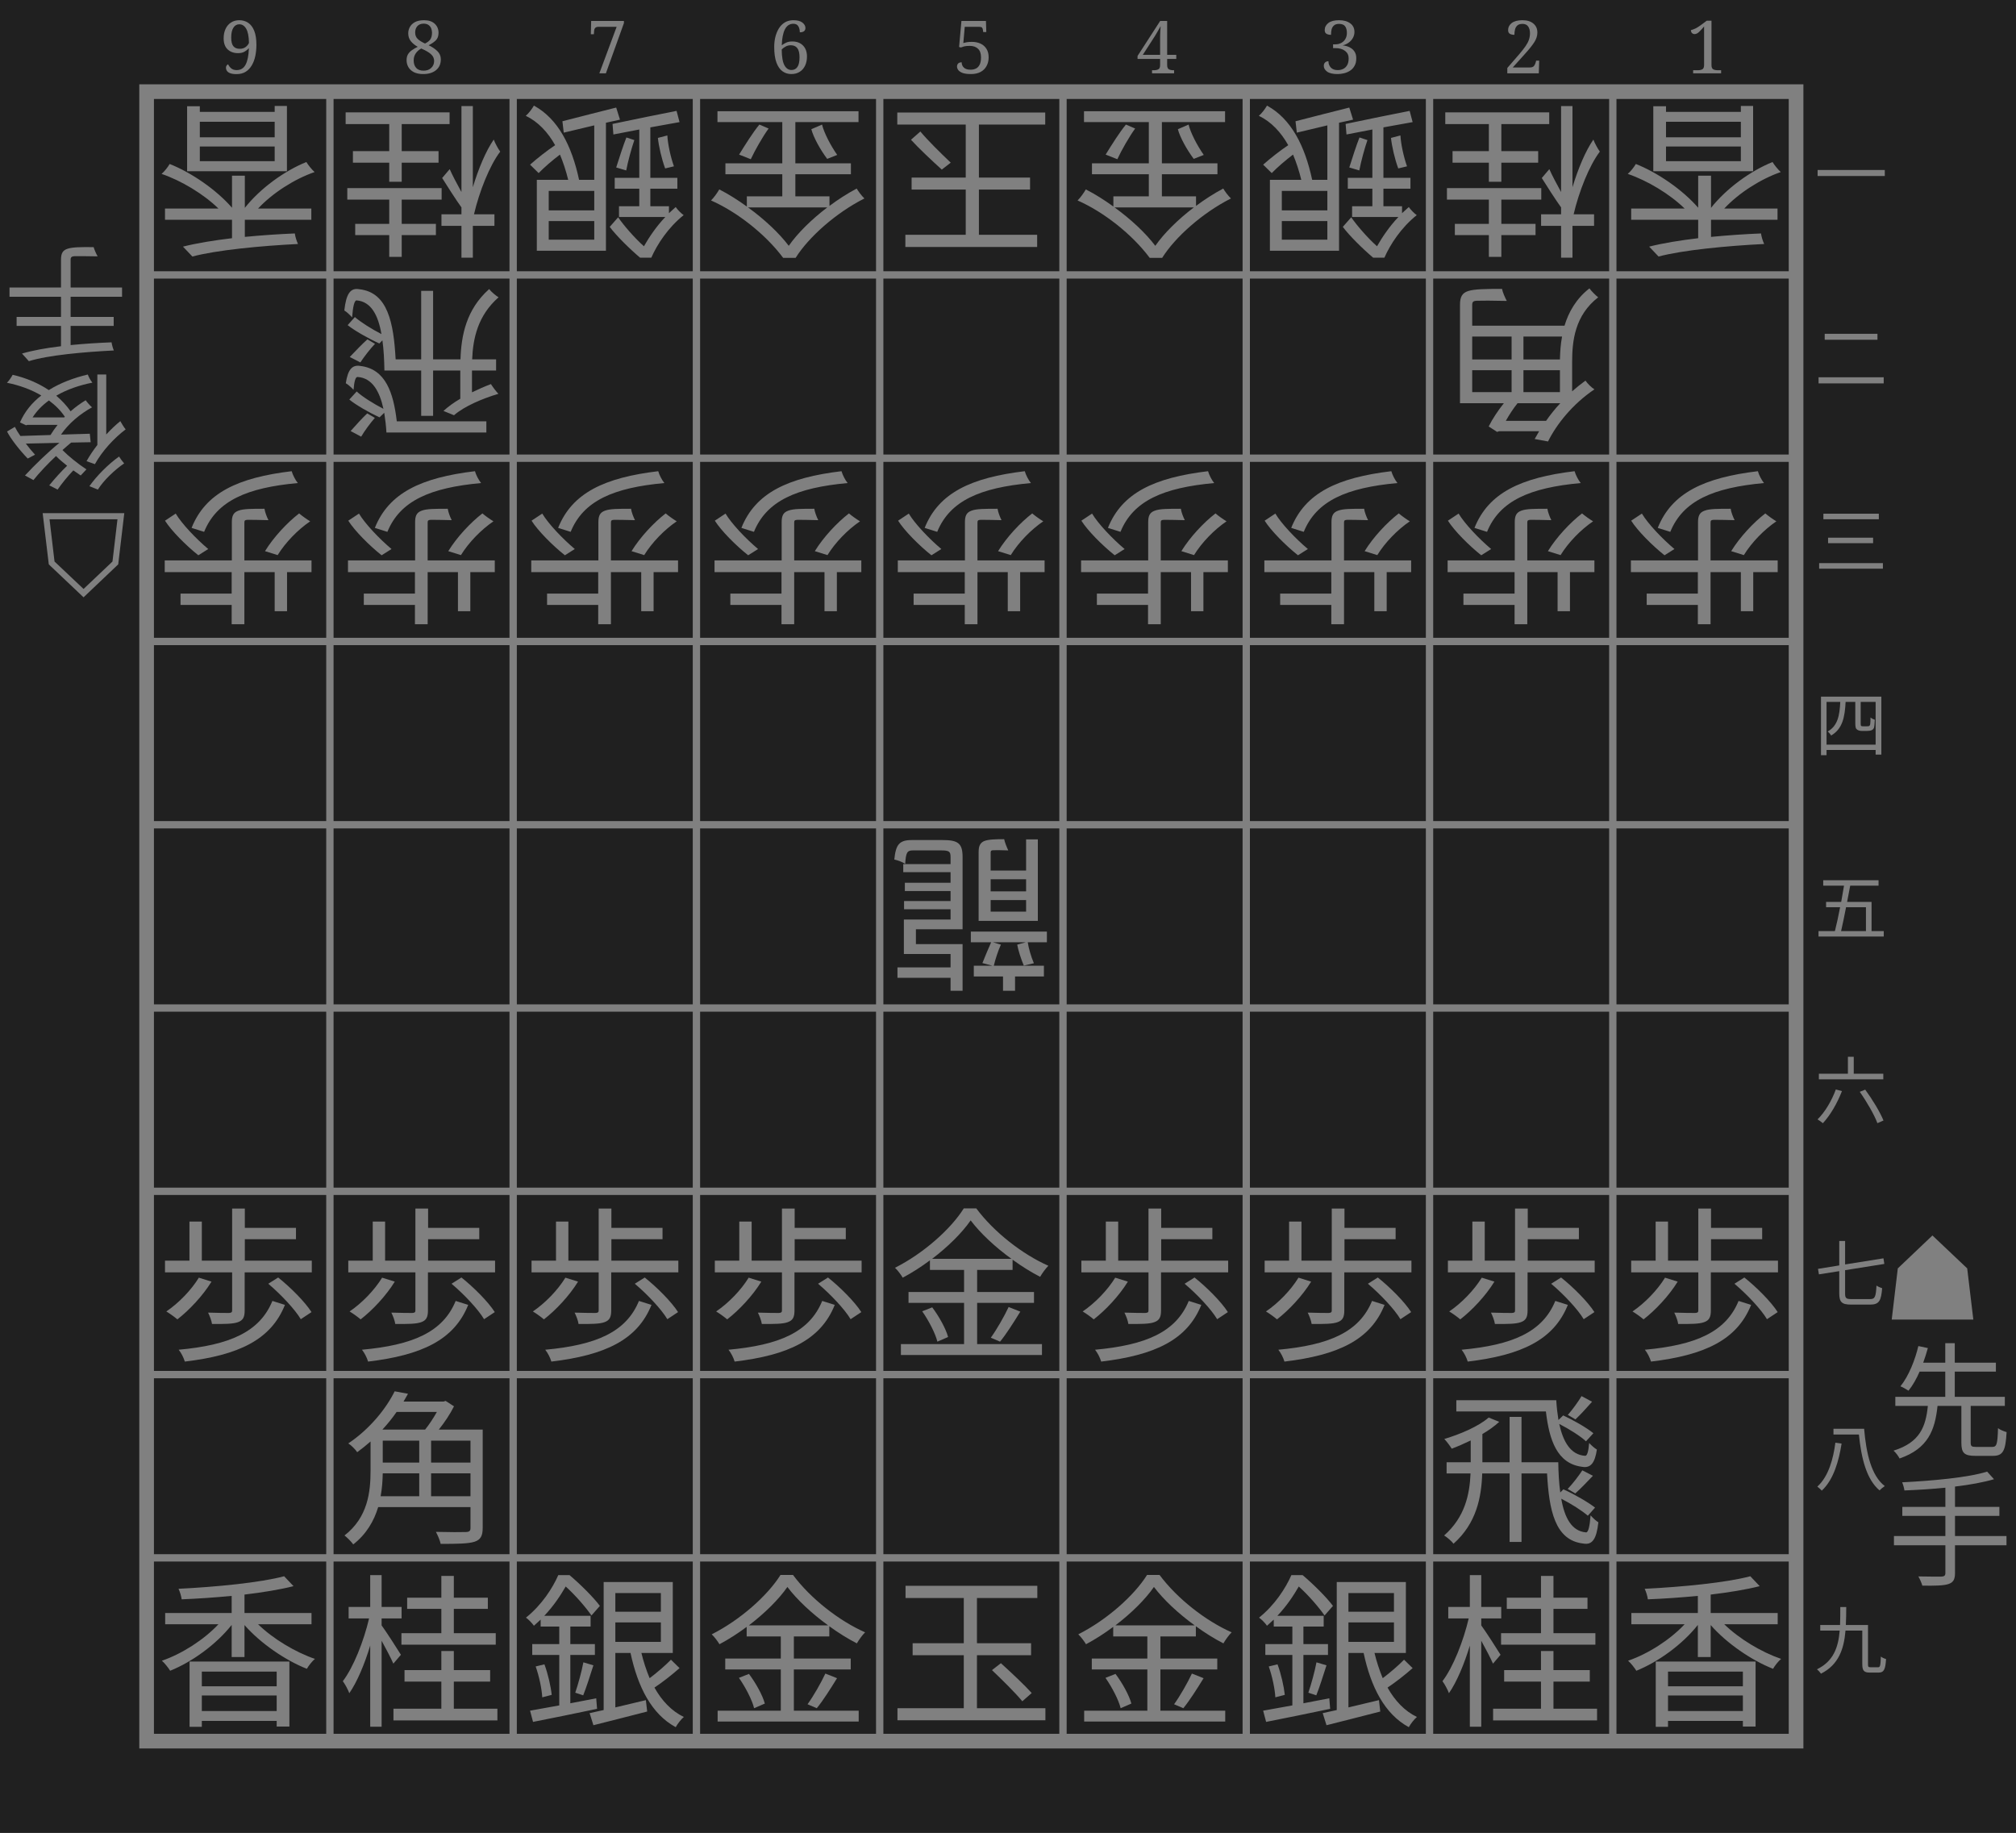
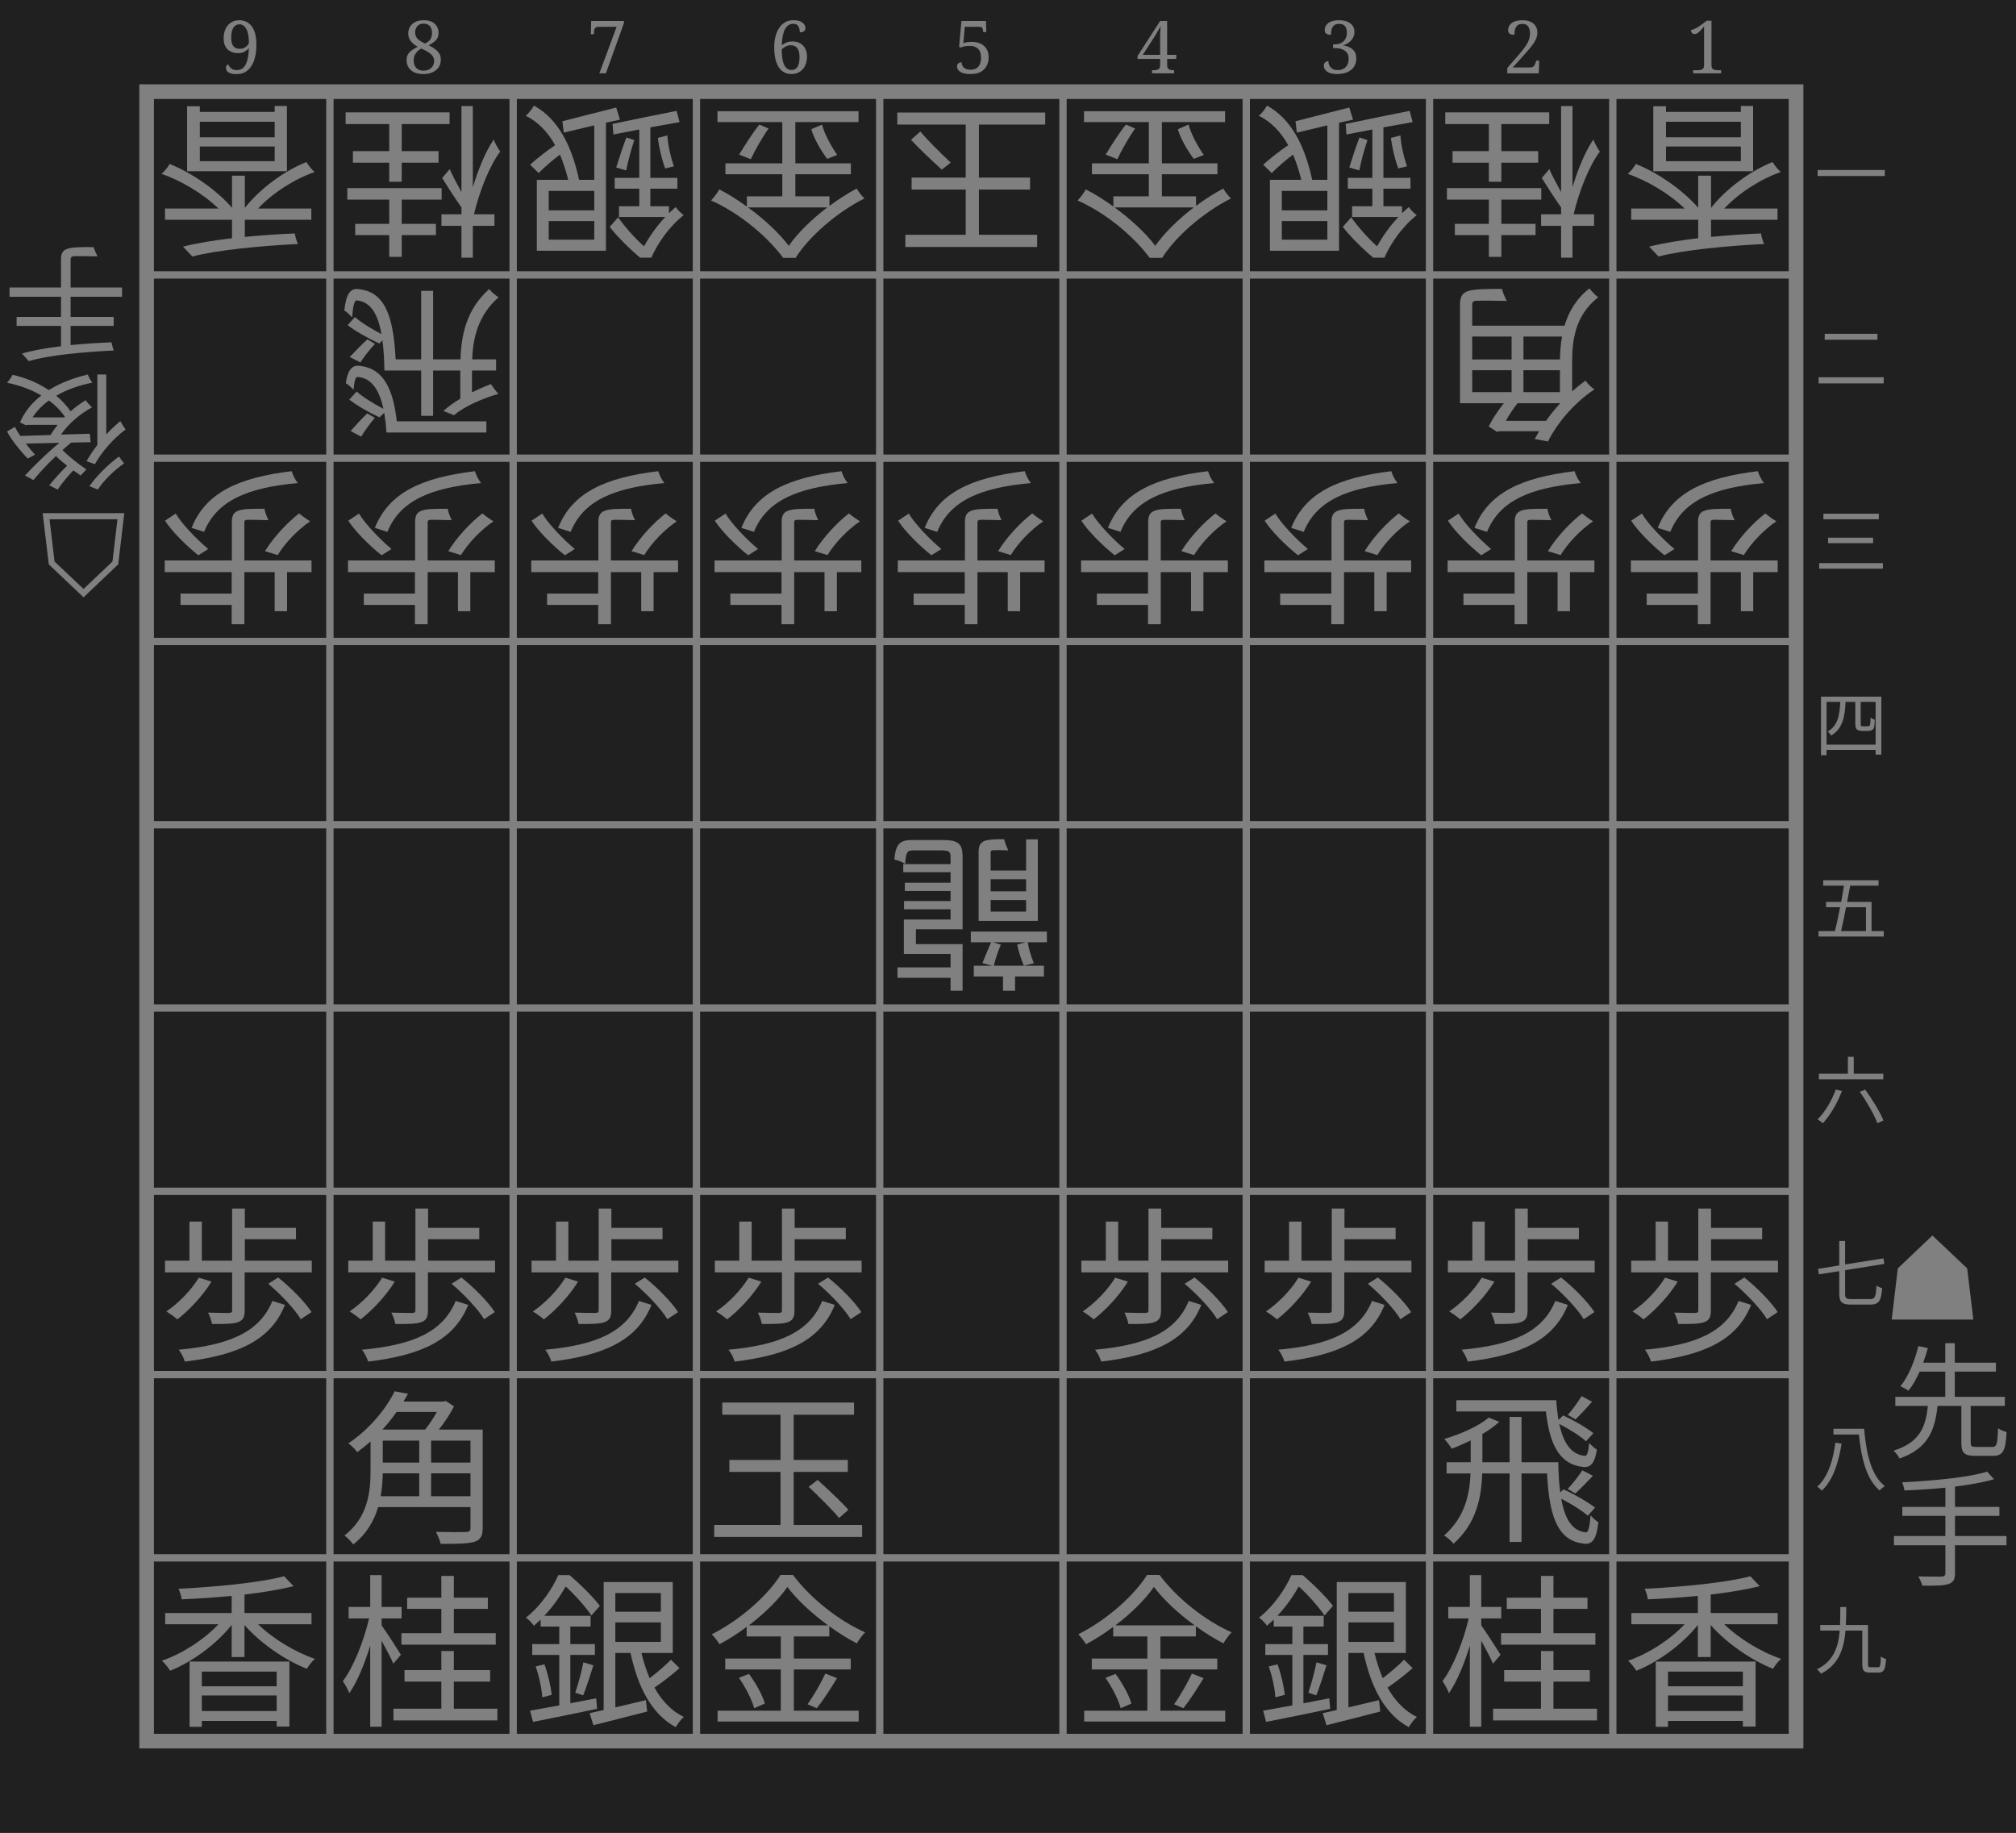
<svg xmlns="http://www.w3.org/2000/svg" baseProfile="full" height="500.0" version="1.1" width="550.0">
  <defs />
  <rect fill="#202020" height="500" width="575.0" x="0" y="0" />
  <g transform="scale(1.0)">
    <rect fill="#202020" height="500" width="550" x="0" y="0" />
    <g transform="translate(15,0) translate(25.0,25.0)">
      <g id="hlines" stroke="gray">
        <line stroke-width="2px" x1="0" x2="450" y1="50" y2="50" />
        <line stroke-width="2px" x1="0" x2="450" y1="100" y2="100" />
        <line stroke-width="2px" x1="0" x2="450" y1="150" y2="150" />
        <line stroke-width="2px" x1="0" x2="450" y1="200" y2="200" />
        <line stroke-width="2px" x1="0" x2="450" y1="250" y2="250" />
        <line stroke-width="2px" x1="0" x2="450" y1="300" y2="300" />
        <line stroke-width="2px" x1="0" x2="450" y1="350" y2="350" />
        <line stroke-width="2px" x1="0" x2="450" y1="400" y2="400" />
      </g>
      <g id="vline" stroke="gray">
        <line stroke-width="2px" x1="50" x2="50" y1="0" y2="450" />
        <line stroke-width="2px" x1="100" x2="100" y1="0" y2="450" />
        <line stroke-width="2px" x1="150" x2="150" y1="0" y2="450" />
        <line stroke-width="2px" x1="200" x2="200" y1="0" y2="450" />
        <line stroke-width="2px" x1="250" x2="250" y1="0" y2="450" />
        <line stroke-width="2px" x1="300" x2="300" y1="0" y2="450" />
        <line stroke-width="2px" x1="350" x2="350" y1="0" y2="450" />
        <line stroke-width="2px" x1="400" x2="400" y1="0" y2="450" />
      </g>
      <rect fill="none" height="450" stroke="gray" stroke-width="4px" width="450" x="0" y="0" />
      <g fill="gray" id="cord">
        <text font-family="Serif" font-size="20px" x="455.0" y="30.0">一</text>
        <text font-family="Serif" font-size="20px" x="420.0" y="-5.0">1</text>
        <text font-family="Serif" font-size="20px" x="455.0" y="80.0">二</text>
        <text font-family="Serif" font-size="20px" x="370.0" y="-5.0">2</text>
        <text font-family="Serif" font-size="20px" x="455.0" y="130.0">三</text>
        <text font-family="Serif" font-size="20px" x="320.0" y="-5.0">3</text>
        <text font-family="Serif" font-size="20px" x="455.0" y="180.0">四</text>
        <text font-family="Serif" font-size="20px" x="270.0" y="-5.0">4</text>
        <text font-family="Serif" font-size="20px" x="455.0" y="230">五</text>
        <text font-family="Serif" font-size="20px" x="220" y="-5.0">5</text>
        <text font-family="Serif" font-size="20px" x="455.0" y="280.0">六</text>
        <text font-family="Serif" font-size="20px" x="170.0" y="-5.0">6</text>
        <text font-family="Serif" font-size="20px" x="455.0" y="330.0">七</text>
        <text font-family="Serif" font-size="20px" x="120.0" y="-5.0">7</text>
        <text font-family="Serif" font-size="20px" x="455.0" y="380.0">八</text>
        <text font-family="Serif" font-size="20px" x="70.0" y="-5.0">8</text>
        <text font-family="Serif" font-size="20px" x="455.0" y="430.0">九</text>
        <text font-family="Serif" font-size="20px" x="20.0" y="-5.0">9</text>
      </g>
      <g>
        <text fill="gray" font-family="Serif" font-size="45px" x="402.5" y="342.5">歩</text>
        <text fill="gray" font-family="Serif" font-size="45px" x="352.5" y="342.5">歩</text>
        <text fill="gray" font-family="Serif" font-size="45px" x="302.5" y="342.5">歩</text>
        <text fill="gray" font-family="Serif" font-size="45px" x="252.5" y="342.5">歩</text>
        <text fill="gray" font-family="Serif" font-size="45px" x="152.5" y="342.5">歩</text>
        <text fill="gray" font-family="Serif" font-size="45px" x="102.5" y="342.5">歩</text>
        <text fill="gray" font-family="Serif" font-size="45px" x="52.5" y="342.5">歩</text>
        <text fill="gray" font-family="Serif" font-size="45px" x="2.5" y="342.5">歩</text>
        <text fill="gray" font-family="Serif" font-size="45px" x="402.5" y="442.5">香</text>
        <text fill="gray" font-family="Serif" font-size="45px" x="2.5" y="442.5">香</text>
        <text fill="gray" font-family="Serif" font-size="45px" x="352.5" y="442.5">桂</text>
        <text fill="gray" font-family="Serif" font-size="45px" x="52.5" y="442.5">桂</text>
        <text fill="gray" font-family="Serif" font-size="45px" x="302.5" y="442.5">銀</text>
        <text fill="gray" font-family="Serif" font-size="45px" x="102.5" y="442.5">銀</text>
        <text fill="gray" font-family="Serif" font-size="45px" x="52.5" y="392.5">角</text>
        <text fill="gray" font-family="Serif" font-size="45px" x="352.5" y="392.5">飛</text>
        <text fill="gray" font-family="Serif" font-size="45px" x="252.5" y="442.5">金</text>
-         <text fill="gray" font-family="Serif" font-size="45px" x="202.5" y="342.5">金</text>
        <text fill="gray" font-family="Serif" font-size="45px" x="152.5" y="442.5">金</text>
-         <text fill="gray" font-family="Serif" font-size="45px" x="202.5" y="442.5">玉</text>
+         <text fill="gray" font-family="Serif" font-size="45px" x="152.5" y="392.5">玉</text>
        <text fill="gray" font-family="Serif" font-size="34px" x="475.0" y="335.0">☗</text>
        <text fill="gray" font-family="Serif" font-size="34px" x="475.0" y="370.0">先</text>
        <text fill="gray" font-family="Serif" font-size="34px" x="475.0" y="405.0">手</text>
        <text fill="gray" font-family="Serif" font-size="34px" x="475.0" y="440" />
      </g>
      <g transform="rotate(180,225.0,225.0)">
        <text fill="gray" font-family="Serif" font-size="45px" x="2.5" y="342.5">歩</text>
        <text fill="gray" font-family="Serif" font-size="45px" x="52.5" y="342.5">歩</text>
        <text fill="gray" font-family="Serif" font-size="45px" x="102.5" y="342.5">歩</text>
        <text fill="gray" font-family="Serif" font-size="45px" x="152.5" y="342.5">歩</text>
        <text fill="gray" font-family="Serif" font-size="45px" x="202.5" y="342.5">歩</text>
        <text fill="gray" font-family="Serif" font-size="45px" x="252.5" y="342.5">歩</text>
        <text fill="gray" font-family="Serif" font-size="45px" x="302.5" y="342.5">歩</text>
        <text fill="gray" font-family="Serif" font-size="45px" x="352.5" y="342.5">歩</text>
        <text fill="gray" font-family="Serif" font-size="45px" x="402.5" y="342.5">歩</text>
        <text fill="gray" font-family="Serif" font-size="45px" x="2.5" y="442.5">香</text>
        <text fill="gray" font-family="Serif" font-size="45px" x="402.5" y="442.5">香</text>
        <text fill="gray" font-family="Serif" font-size="45px" x="52.5" y="442.5">桂</text>
        <text fill="gray" font-family="Serif" font-size="45px" x="352.5" y="442.5">桂</text>
        <text fill="gray" font-family="Serif" font-size="45px" x="102.5" y="442.5">銀</text>
        <text fill="gray" font-family="Serif" font-size="45px" x="302.5" y="442.5">銀</text>
        <text fill="gray" font-family="Serif" font-size="45px" x="52.5" y="392.5">角</text>
        <text fill="gray" font-family="Serif" font-size="45px" x="352.5" y="392.5">飛</text>
        <text fill="gray" font-family="Serif" font-size="45px" x="152.5" y="442.5">金</text>
        <text fill="gray" font-family="Serif" font-size="45px" x="252.5" y="442.5">金</text>
        <text fill="gray" font-family="Serif" font-size="45px" x="202.5" y="442.5">玉</text>
        <text fill="gray" font-family="Serif" font-size="45px" x="202.5" y="242.5">龍</text>
        <text fill="gray" font-family="Serif" font-size="34px" x="455.0" y="335.0">☖</text>
        <text fill="gray" font-family="Serif" font-size="34px" x="455.0" y="370.0">後</text>
        <text fill="gray" font-family="Serif" font-size="34px" x="455.0" y="405.0">手</text>
        <text fill="gray" font-family="Serif" font-size="34px" x="455.0" y="440" />
      </g>
    </g>
  </g>
</svg>
